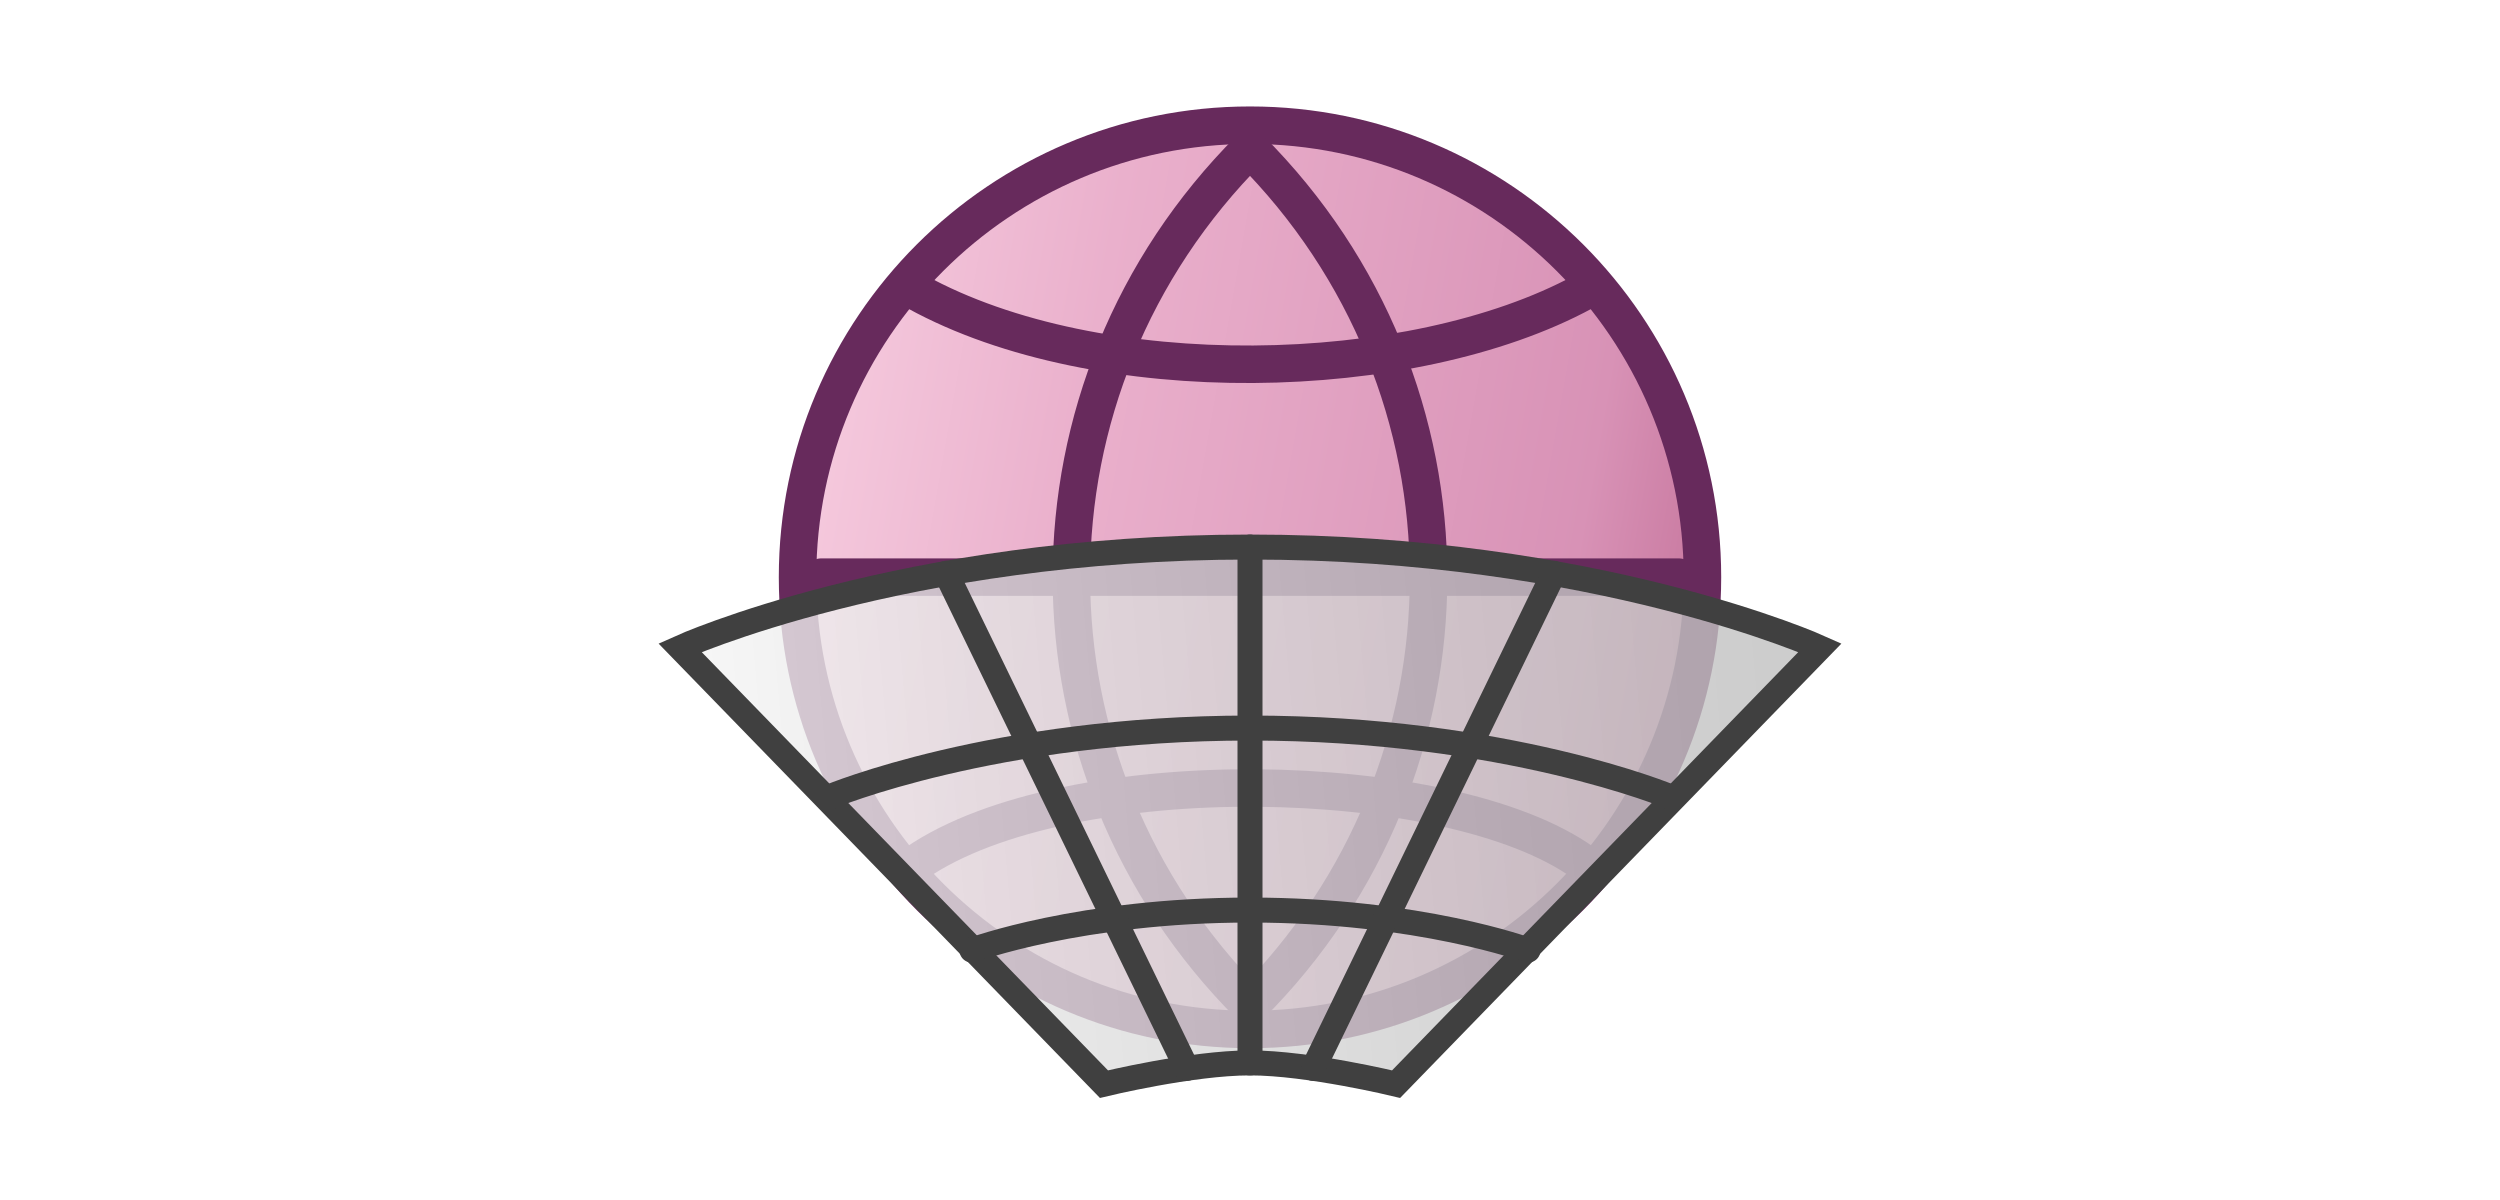
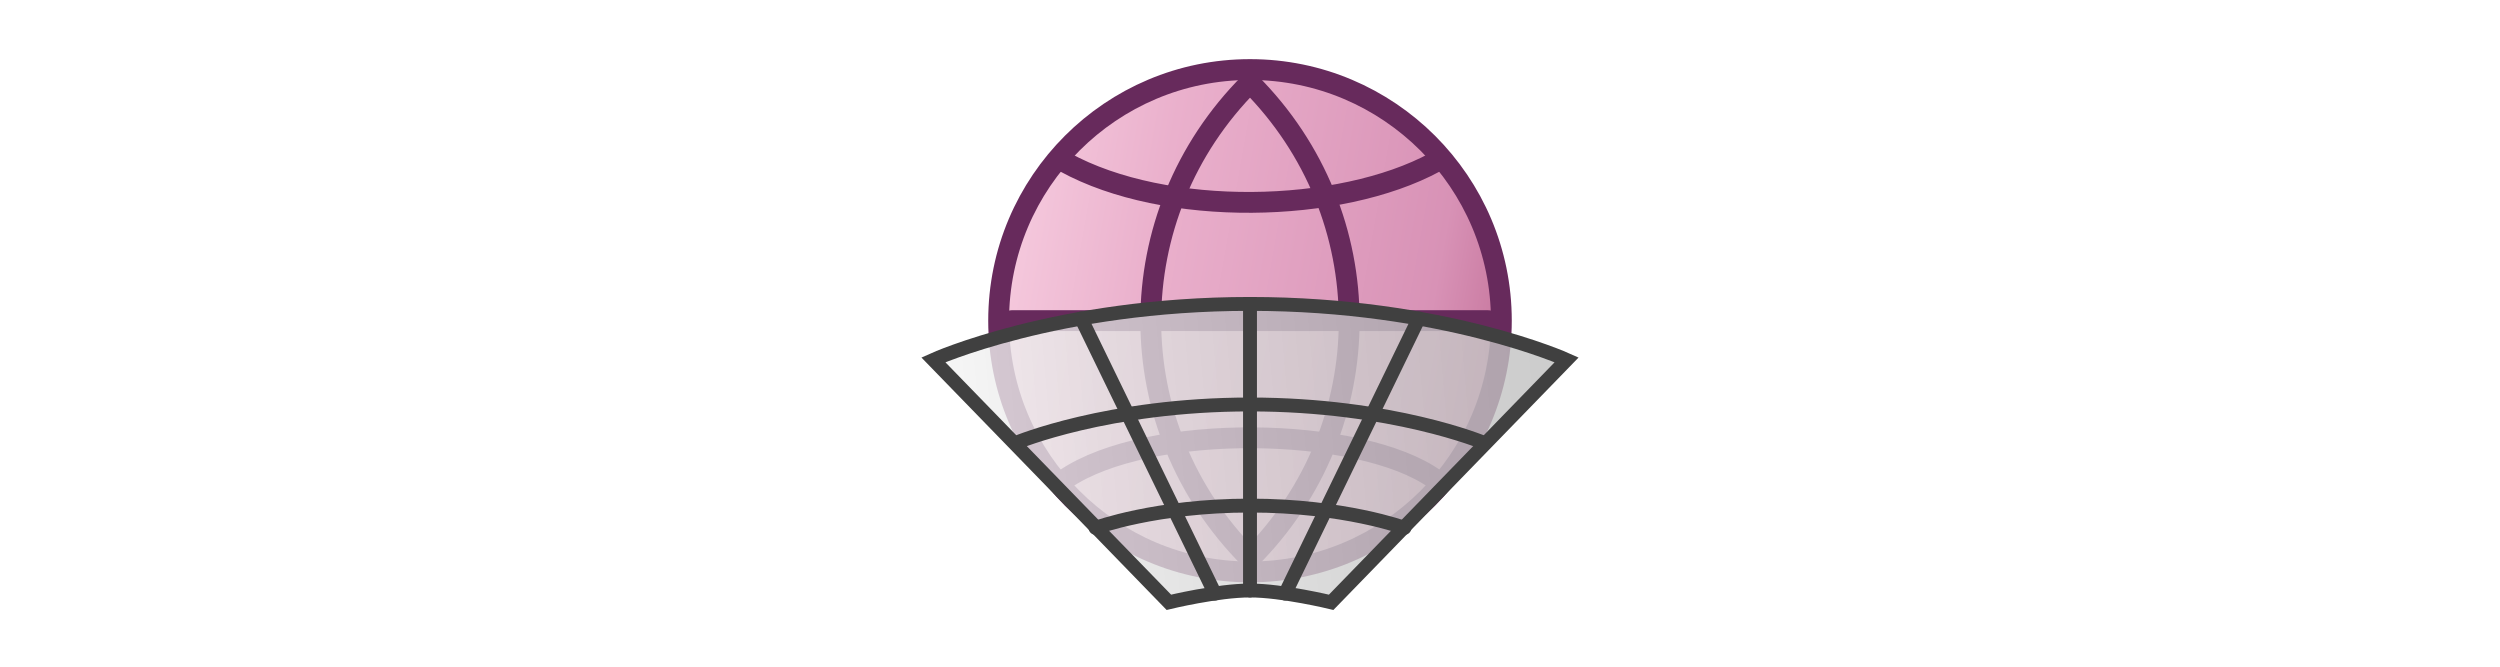
- <svg xmlns="http://www.w3.org/2000/svg" enable-background="new 0 0 50 24" height="192" viewBox="0 0 50 24" width="400">
+ <svg xmlns="http://www.w3.org/2000/svg" enable-background="new 0 0 90 24" height="192" viewBox="0 0 90 24" width="720">
  <defs>
    <linearGradient id="a" gradientUnits="userSpaceOnUse" x1="3.086" x2="20.912" y1="14.025" y2="10.882">
      <stop offset="0" stop-color="#f5c9dd" />
      <stop offset=".286" stop-color="#eab0cc" />
      <stop offset=".852" stop-color="#d892b6" />
      <stop offset="1" stop-color="#c8789f" />
    </linearGradient>
    <linearGradient id="b" gradientUnits="userSpaceOnUse" x1=".983" x2="23.611" y1="6.665" y2="8.644">
      <stop offset="0" stop-color="#f5f5f5" />
      <stop offset=".25" stop-color="#e4e4e4" />
      <stop offset=".722" stop-color="#c9c9c9" />
      <stop offset="1" stop-color="#bfbfbf" />
    </linearGradient>
  </defs>
-   <g transform="translate(13,0)">
+   <g transform="translate(33,0)">
    <g transform="scale(1, -1) translate(0, -24)" stroke-linecap="round">
      <g stroke="#672a5c">
        <path d="m 21.049 12.457 c 0 4.987 -4.054 9.039 -9.049 9.039 -4.998 0 -9.049 -4.052 -9.049 -9.039 0 -4.995 4.052 -9.046 9.049 -9.046 4.995 0 9.049 4.051 9.049 9.046 z" fill="url(#a)" stroke-linejoin="round" stroke-width=".75" />
        <path d="m 12 3.887 c 4.762 4.763 4.762 12.37 0 17.135" fill="none" stroke-linejoin="round" stroke-width=".75" />
        <path d="m 12 3.887 c -4.763 4.763 -4.763 12.37 0 17.135" fill="none" stroke-linejoin="round" stroke-width=".75" />
        <path d="m 3.427 12.457 h 17.146" fill="none" stroke-linejoin="round" stroke-width=".75" />
        <path d="m 18.667 6.745 c -2.675 1.918 -10.309 2.067 -13.335 0" fill="none" stroke-linejoin="round" stroke-width=".75" />
        <path d="m 18.667 18.163 c -3.447 -1.867 -9.708 -1.995 -13.335 0" fill="none" stroke-linejoin="round" stroke-width=".75" />
      </g>
      <path d="m 23.4 11.046 s -4.453 2.013 -11.4 2.013 c -6.948 0 -11.4 -2.013 -11.4 -2.013 l 8.479 -8.729 s 1.75 .425 2.921 .425 2.922 -.425 2.922 -.425 z" fill="url(#b)" fill-opacity=".8" stroke="#404040" stroke-width=".5" />
      <path d="m 12 13.059 v -5.747 -4.571" fill="none" stroke="#404040" stroke-linejoin="round" stroke-width=".5" />
      <path d="m 20.41 8.064 s -3.283 1.375 -8.41 1.375 c -5.126 0 -8.41 -1.375 -8.41 -1.375" fill="none" stroke="#404040" stroke-linejoin="round" stroke-width=".5" />
      <path d="m 17.561 4.997 s -2.17 .802 -5.561 .802 c -3.39 0 -5.562 -.802 -5.562 -.802" fill="none" stroke="#404040" stroke-linejoin="round" stroke-width=".5" />
      <path d="m 13.266 2.632 4.81 9.903" fill="none" stroke="#404040" stroke-linejoin="round" stroke-width=".5" />
      <path d="m 10.736 2.632 -4.813 9.903" fill="none" stroke="#404040" stroke-linejoin="round" stroke-width=".5" />
    </g>
  </g>
</svg>
